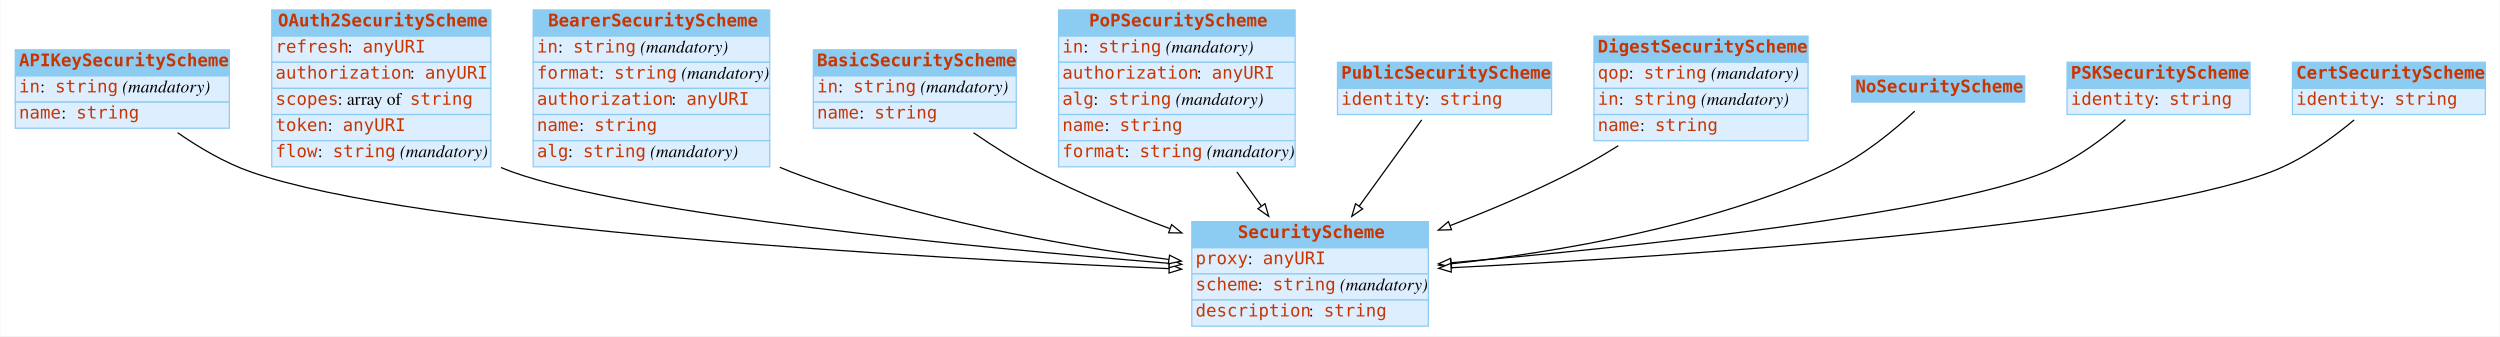
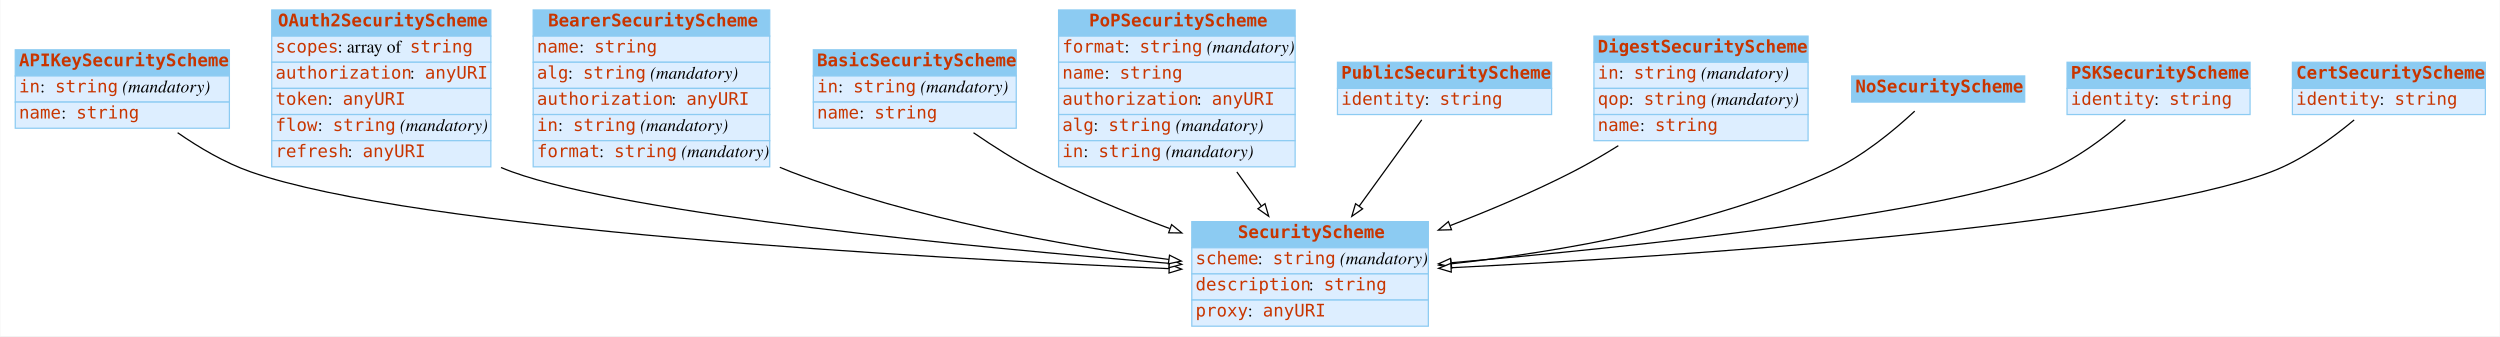
<svg xmlns="http://www.w3.org/2000/svg" width="2008pt" height="270pt" viewBox="0.00 0.00 2007.50 270.00">
  <g id="graph0" class="graph" transform="scale(1 1) rotate(0) translate(4 266)">
    <polygon fill="#ffffff" stroke="transparent" points="-4,4 -4,-266 2003.5,-266 2003.5,4 -4,4" />
    <g id="node1" class="node">
      <polygon fill="#8ccbf2" stroke="transparent" points="8,-205 8,-226 180,-226 180,-205 8,-205" />
      <polygon fill="none" stroke="#8ccbf2" points="8,-205 8,-226 180,-226 180,-205 8,-205" />
      <text text-anchor="start" x="11" y="-212.8" font-family="mono" font-weight="bold" font-size="14.00" fill="#c83500">APIKeySecurityScheme</text>
      <polygon fill="#ddeeff" stroke="transparent" points="8,-184 8,-205 180,-205 180,-184 8,-184" />
      <polygon fill="none" stroke="#8ccbf2" points="8,-184 8,-205 180,-205 180,-184 8,-184" />
      <text text-anchor="start" x="11" y="-191.8" font-family="mono" font-size="14.00" fill="#c83500">in</text>
      <text text-anchor="start" x="28" y="-191.8" font-family="Times,serif" font-size="14.00" fill="#000000"> : </text>
      <text text-anchor="start" x="40" y="-191.8" font-family="mono" font-size="14.00" fill="#c83500">string</text>
      <text text-anchor="start" x="90" y="-191.8" font-family="Times,serif" font-size="14.00" fill="#000000"> </text>
      <text text-anchor="start" x="94" y="-191.8" font-family="Times,serif" font-style="italic" font-size="14.00" fill="#000000">(mandatory)</text>
      <polygon fill="#ddeeff" stroke="transparent" points="8,-163 8,-184 180,-184 180,-163 8,-163" />
      <polygon fill="none" stroke="#8ccbf2" points="8,-163 8,-184 180,-184 180,-163 8,-163" />
      <text text-anchor="start" x="11" y="-170.8" font-family="mono" font-size="14.00" fill="#c83500">name</text>
      <text text-anchor="start" x="45" y="-170.8" font-family="Times,serif" font-size="14.00" fill="#000000"> : </text>
      <text text-anchor="start" x="57" y="-170.8" font-family="mono" font-size="14.00" fill="#c83500">string</text>
    </g>
    <g id="node3" class="node">
      <polygon fill="#8ccbf2" stroke="transparent" points="953,-67 953,-88 1143,-88 1143,-67 953,-67" />
      <polygon fill="none" stroke="#8ccbf2" points="953,-67 953,-88 1143,-88 1143,-67 953,-67" />
      <text text-anchor="start" x="990" y="-74.8" font-family="mono" font-weight="bold" font-size="14.00" fill="#c83500">SecurityScheme</text>
      <polygon fill="#ddeeff" stroke="transparent" points="953,-46 953,-67 1143,-67 1143,-46 953,-46" />
      <polygon fill="none" stroke="#8ccbf2" points="953,-46 953,-67 1143,-67 1143,-46 953,-46" />
-       <text text-anchor="start" x="956" y="-53.8" font-family="mono" font-size="14.00" fill="#c83500">proxy</text>
-       <text text-anchor="start" x="998" y="-53.8" font-family="Times,serif" font-size="14.00" fill="#000000"> : </text>
-       <text text-anchor="start" x="1010" y="-53.8" font-family="mono" font-size="14.00" fill="#c83500">anyURI</text>
+       <text text-anchor="start" x="956" y="-53.8" font-family="mono" font-size="14.00" fill="#c83500">scheme</text>
+       <text text-anchor="start" x="1006" y="-53.8" font-family="Times,serif" font-size="14.00" fill="#000000"> : </text>
+       <text text-anchor="start" x="1018" y="-53.8" font-family="mono" font-size="14.00" fill="#c83500">string</text>
+       <text text-anchor="start" x="1068" y="-53.8" font-family="Times,serif" font-size="14.00" fill="#000000"> </text>
+       <text text-anchor="start" x="1072" y="-53.8" font-family="Times,serif" font-style="italic" font-size="14.00" fill="#000000">(mandatory)</text>
      <polygon fill="#ddeeff" stroke="transparent" points="953,-25 953,-46 1143,-46 1143,-25 953,-25" />
      <polygon fill="none" stroke="#8ccbf2" points="953,-25 953,-46 1143,-46 1143,-25 953,-25" />
-       <text text-anchor="start" x="956" y="-32.8" font-family="mono" font-size="14.00" fill="#c83500">scheme</text>
-       <text text-anchor="start" x="1006" y="-32.8" font-family="Times,serif" font-size="14.00" fill="#000000"> : </text>
-       <text text-anchor="start" x="1018" y="-32.8" font-family="mono" font-size="14.00" fill="#c83500">string</text>
-       <text text-anchor="start" x="1068" y="-32.8" font-family="Times,serif" font-size="14.00" fill="#000000"> </text>
-       <text text-anchor="start" x="1072" y="-32.8" font-family="Times,serif" font-style="italic" font-size="14.00" fill="#000000">(mandatory)</text>
+       <text text-anchor="start" x="956" y="-32.8" font-family="mono" font-size="14.00" fill="#c83500">description</text>
+       <text text-anchor="start" x="1047" y="-32.8" font-family="Times,serif" font-size="14.00" fill="#000000"> : </text>
+       <text text-anchor="start" x="1059" y="-32.8" font-family="mono" font-size="14.00" fill="#c83500">string</text>
      <polygon fill="#ddeeff" stroke="transparent" points="953,-4 953,-25 1143,-25 1143,-4 953,-4" />
      <polygon fill="none" stroke="#8ccbf2" points="953,-4 953,-25 1143,-25 1143,-4 953,-4" />
-       <text text-anchor="start" x="956" y="-11.8" font-family="mono" font-size="14.00" fill="#c83500">description</text>
-       <text text-anchor="start" x="1047" y="-11.8" font-family="Times,serif" font-size="14.00" fill="#000000"> : </text>
-       <text text-anchor="start" x="1059" y="-11.8" font-family="mono" font-size="14.00" fill="#c83500">string</text>
+       <text text-anchor="start" x="956" y="-11.8" font-family="mono" font-size="14.00" fill="#c83500">proxy</text>
+       <text text-anchor="start" x="998" y="-11.8" font-family="Times,serif" font-size="14.00" fill="#000000"> : </text>
+       <text text-anchor="start" x="1010" y="-11.8" font-family="mono" font-size="14.00" fill="#c83500">anyURI</text>
    </g>
    <g id="edge1" class="edge">
      <path fill="none" stroke="#000000" d="M138.424,-159.406C155.736,-147.396 176.36,-135.217 197,-128 330.238,-81.409 735.22,-58.786 934.624,-50.234" />
      <polygon fill="#ffffff" stroke="#000000" points="934.993,-53.721 944.836,-49.8 934.696,-46.728 934.993,-53.721" />
    </g>
    <g id="node2" class="node">
      <polygon fill="#8ccbf2" stroke="transparent" points="214,-237 214,-258 390,-258 390,-237 214,-237" />
      <polygon fill="none" stroke="#8ccbf2" points="214,-237 214,-258 390,-258 390,-237 214,-237" />
      <text text-anchor="start" x="219" y="-244.8" font-family="mono" font-weight="bold" font-size="14.00" fill="#c83500">OAuth2SecurityScheme</text>
      <polygon fill="#ddeeff" stroke="transparent" points="214,-216 214,-237 390,-237 390,-216 214,-216" />
      <polygon fill="none" stroke="#8ccbf2" points="214,-216 214,-237 390,-237 390,-216 214,-216" />
-       <text text-anchor="start" x="217" y="-223.8" font-family="mono" font-size="14.00" fill="#c83500">refresh</text>
-       <text text-anchor="start" x="275" y="-223.8" font-family="Times,serif" font-size="14.00" fill="#000000"> : </text>
-       <text text-anchor="start" x="287" y="-223.8" font-family="mono" font-size="14.00" fill="#c83500">anyURI</text>
+       <text text-anchor="start" x="217" y="-223.8" font-family="mono" font-size="14.00" fill="#c83500">scopes</text>
+       <text text-anchor="start" x="267" y="-223.8" font-family="Times,serif" font-size="14.00" fill="#000000"> : array of </text>
+       <text text-anchor="start" x="325" y="-223.8" font-family="mono" font-size="14.00" fill="#c83500">string</text>
      <polygon fill="#ddeeff" stroke="transparent" points="214,-195 214,-216 390,-216 390,-195 214,-195" />
      <polygon fill="none" stroke="#8ccbf2" points="214,-195 214,-216 390,-216 390,-195 214,-195" />
      <text text-anchor="start" x="217" y="-202.8" font-family="mono" font-size="14.00" fill="#c83500">authorization</text>
      <text text-anchor="start" x="325" y="-202.8" font-family="Times,serif" font-size="14.00" fill="#000000"> : </text>
      <text text-anchor="start" x="337" y="-202.8" font-family="mono" font-size="14.00" fill="#c83500">anyURI</text>
      <polygon fill="#ddeeff" stroke="transparent" points="214,-174 214,-195 390,-195 390,-174 214,-174" />
      <polygon fill="none" stroke="#8ccbf2" points="214,-174 214,-195 390,-195 390,-174 214,-174" />
-       <text text-anchor="start" x="217" y="-181.8" font-family="mono" font-size="14.00" fill="#c83500">scopes</text>
-       <text text-anchor="start" x="267" y="-181.8" font-family="Times,serif" font-size="14.00" fill="#000000"> : array of </text>
-       <text text-anchor="start" x="325" y="-181.8" font-family="mono" font-size="14.00" fill="#c83500">string</text>
+       <text text-anchor="start" x="217" y="-181.8" font-family="mono" font-size="14.00" fill="#c83500">token</text>
+       <text text-anchor="start" x="259" y="-181.8" font-family="Times,serif" font-size="14.00" fill="#000000"> : </text>
+       <text text-anchor="start" x="271" y="-181.8" font-family="mono" font-size="14.00" fill="#c83500">anyURI</text>
      <polygon fill="#ddeeff" stroke="transparent" points="214,-153 214,-174 390,-174 390,-153 214,-153" />
      <polygon fill="none" stroke="#8ccbf2" points="214,-153 214,-174 390,-174 390,-153 214,-153" />
-       <text text-anchor="start" x="217" y="-160.8" font-family="mono" font-size="14.00" fill="#c83500">token</text>
-       <text text-anchor="start" x="259" y="-160.8" font-family="Times,serif" font-size="14.00" fill="#000000"> : </text>
-       <text text-anchor="start" x="271" y="-160.8" font-family="mono" font-size="14.00" fill="#c83500">anyURI</text>
+       <text text-anchor="start" x="217" y="-160.8" font-family="mono" font-size="14.00" fill="#c83500">flow</text>
+       <text text-anchor="start" x="251" y="-160.8" font-family="Times,serif" font-size="14.00" fill="#000000"> : </text>
+       <text text-anchor="start" x="263" y="-160.8" font-family="mono" font-size="14.00" fill="#c83500">string</text>
+       <text text-anchor="start" x="313" y="-160.8" font-family="Times,serif" font-size="14.00" fill="#000000"> </text>
+       <text text-anchor="start" x="317" y="-160.8" font-family="Times,serif" font-style="italic" font-size="14.00" fill="#000000">(mandatory)</text>
      <polygon fill="#ddeeff" stroke="transparent" points="214,-132 214,-153 390,-153 390,-132 214,-132" />
      <polygon fill="none" stroke="#8ccbf2" points="214,-132 214,-153 390,-153 390,-132 214,-132" />
-       <text text-anchor="start" x="217" y="-139.8" font-family="mono" font-size="14.00" fill="#c83500">flow</text>
-       <text text-anchor="start" x="251" y="-139.8" font-family="Times,serif" font-size="14.00" fill="#000000"> : </text>
-       <text text-anchor="start" x="263" y="-139.8" font-family="mono" font-size="14.00" fill="#c83500">string</text>
-       <text text-anchor="start" x="313" y="-139.8" font-family="Times,serif" font-size="14.00" fill="#000000"> </text>
-       <text text-anchor="start" x="317" y="-139.8" font-family="Times,serif" font-style="italic" font-size="14.00" fill="#000000">(mandatory)</text>
-     </g>
-     <g id="edge7" class="edge">
+       <text text-anchor="start" x="217" y="-139.8" font-family="mono" font-size="14.00" fill="#c83500">refresh</text>
+       <text text-anchor="start" x="275" y="-139.8" font-family="Times,serif" font-size="14.00" fill="#000000"> : </text>
+       <text text-anchor="start" x="287" y="-139.8" font-family="mono" font-size="14.00" fill="#c83500">anyURI</text>
+     </g>
+     <g id="edge9" class="edge">
      <path fill="none" stroke="#000000" d="M398.157,-131.472C401.101,-130.23 404.052,-129.068 407,-128 501.442,-93.783 777.391,-67.314 934.715,-54.495" />
      <polygon fill="#ffffff" stroke="#000000" points="935.218,-57.966 944.903,-53.67 934.654,-50.989 935.218,-57.966" />
    </g>
    <g id="node4" class="node">
      <polygon fill="#8ccbf2" stroke="transparent" points="424,-237 424,-258 614,-258 614,-237 424,-237" />
      <polygon fill="none" stroke="#8ccbf2" points="424,-237 424,-258 614,-258 614,-237 424,-237" />
      <text text-anchor="start" x="436" y="-244.8" font-family="mono" font-weight="bold" font-size="14.00" fill="#c83500">BearerSecurityScheme</text>
      <polygon fill="#ddeeff" stroke="transparent" points="424,-216 424,-237 614,-237 614,-216 424,-216" />
      <polygon fill="none" stroke="#8ccbf2" points="424,-216 424,-237 614,-237 614,-216 424,-216" />
-       <text text-anchor="start" x="427" y="-223.8" font-family="mono" font-size="14.00" fill="#c83500">in</text>
-       <text text-anchor="start" x="444" y="-223.8" font-family="Times,serif" font-size="14.00" fill="#000000"> : </text>
-       <text text-anchor="start" x="456" y="-223.8" font-family="mono" font-size="14.00" fill="#c83500">string</text>
-       <text text-anchor="start" x="506" y="-223.8" font-family="Times,serif" font-size="14.00" fill="#000000"> </text>
-       <text text-anchor="start" x="510" y="-223.8" font-family="Times,serif" font-style="italic" font-size="14.00" fill="#000000">(mandatory)</text>
+       <text text-anchor="start" x="427" y="-223.8" font-family="mono" font-size="14.00" fill="#c83500">name</text>
+       <text text-anchor="start" x="461" y="-223.8" font-family="Times,serif" font-size="14.00" fill="#000000"> : </text>
+       <text text-anchor="start" x="473" y="-223.8" font-family="mono" font-size="14.00" fill="#c83500">string</text>
      <polygon fill="#ddeeff" stroke="transparent" points="424,-195 424,-216 614,-216 614,-195 424,-195" />
      <polygon fill="none" stroke="#8ccbf2" points="424,-195 424,-216 614,-216 614,-195 424,-195" />
-       <text text-anchor="start" x="427" y="-202.8" font-family="mono" font-size="14.00" fill="#c83500">format</text>
-       <text text-anchor="start" x="477" y="-202.8" font-family="Times,serif" font-size="14.00" fill="#000000"> : </text>
-       <text text-anchor="start" x="489" y="-202.8" font-family="mono" font-size="14.00" fill="#c83500">string</text>
-       <text text-anchor="start" x="539" y="-202.8" font-family="Times,serif" font-size="14.00" fill="#000000"> </text>
-       <text text-anchor="start" x="543" y="-202.8" font-family="Times,serif" font-style="italic" font-size="14.00" fill="#000000">(mandatory)</text>
+       <text text-anchor="start" x="427" y="-202.8" font-family="mono" font-size="14.00" fill="#c83500">alg</text>
+       <text text-anchor="start" x="452" y="-202.8" font-family="Times,serif" font-size="14.00" fill="#000000"> : </text>
+       <text text-anchor="start" x="464" y="-202.8" font-family="mono" font-size="14.00" fill="#c83500">string</text>
+       <text text-anchor="start" x="514" y="-202.8" font-family="Times,serif" font-size="14.00" fill="#000000"> </text>
+       <text text-anchor="start" x="518" y="-202.8" font-family="Times,serif" font-style="italic" font-size="14.00" fill="#000000">(mandatory)</text>
      <polygon fill="#ddeeff" stroke="transparent" points="424,-174 424,-195 614,-195 614,-174 424,-174" />
      <polygon fill="none" stroke="#8ccbf2" points="424,-174 424,-195 614,-195 614,-174 424,-174" />
      <text text-anchor="start" x="427" y="-181.8" font-family="mono" font-size="14.00" fill="#c83500">authorization</text>
      <text text-anchor="start" x="535" y="-181.8" font-family="Times,serif" font-size="14.00" fill="#000000"> : </text>
      <text text-anchor="start" x="547" y="-181.8" font-family="mono" font-size="14.00" fill="#c83500">anyURI</text>
      <polygon fill="#ddeeff" stroke="transparent" points="424,-153 424,-174 614,-174 614,-153 424,-153" />
      <polygon fill="none" stroke="#8ccbf2" points="424,-153 424,-174 614,-174 614,-153 424,-153" />
-       <text text-anchor="start" x="427" y="-160.8" font-family="mono" font-size="14.00" fill="#c83500">name</text>
-       <text text-anchor="start" x="461" y="-160.8" font-family="Times,serif" font-size="14.00" fill="#000000"> : </text>
-       <text text-anchor="start" x="473" y="-160.8" font-family="mono" font-size="14.00" fill="#c83500">string</text>
+       <text text-anchor="start" x="427" y="-160.8" font-family="mono" font-size="14.00" fill="#c83500">in</text>
+       <text text-anchor="start" x="444" y="-160.8" font-family="Times,serif" font-size="14.00" fill="#000000"> : </text>
+       <text text-anchor="start" x="456" y="-160.8" font-family="mono" font-size="14.00" fill="#c83500">string</text>
+       <text text-anchor="start" x="506" y="-160.8" font-family="Times,serif" font-size="14.00" fill="#000000"> </text>
+       <text text-anchor="start" x="510" y="-160.8" font-family="Times,serif" font-style="italic" font-size="14.00" fill="#000000">(mandatory)</text>
      <polygon fill="#ddeeff" stroke="transparent" points="424,-132 424,-153 614,-153 614,-132 424,-132" />
      <polygon fill="none" stroke="#8ccbf2" points="424,-132 424,-153 614,-153 614,-132 424,-132" />
-       <text text-anchor="start" x="427" y="-139.8" font-family="mono" font-size="14.00" fill="#c83500">alg</text>
-       <text text-anchor="start" x="452" y="-139.8" font-family="Times,serif" font-size="14.00" fill="#000000"> : </text>
-       <text text-anchor="start" x="464" y="-139.8" font-family="mono" font-size="14.00" fill="#c83500">string</text>
-       <text text-anchor="start" x="514" y="-139.8" font-family="Times,serif" font-size="14.00" fill="#000000"> </text>
-       <text text-anchor="start" x="518" y="-139.8" font-family="Times,serif" font-style="italic" font-size="14.00" fill="#000000">(mandatory)</text>
-     </g>
-     <g id="edge8" class="edge">
+       <text text-anchor="start" x="427" y="-139.8" font-family="mono" font-size="14.00" fill="#c83500">format</text>
+       <text text-anchor="start" x="477" y="-139.8" font-family="Times,serif" font-size="14.00" fill="#000000"> : </text>
+       <text text-anchor="start" x="489" y="-139.8" font-family="mono" font-size="14.00" fill="#c83500">string</text>
+       <text text-anchor="start" x="539" y="-139.8" font-family="Times,serif" font-size="14.00" fill="#000000"> </text>
+       <text text-anchor="start" x="543" y="-139.8" font-family="Times,serif" font-style="italic" font-size="14.00" fill="#000000">(mandatory)</text>
+     </g>
+     <g id="edge2" class="edge">
      <path fill="none" stroke="#000000" d="M622.093,-131.628C625.066,-130.35 628.039,-129.137 631,-128 729.886,-90.028 849.008,-68.857 934.568,-57.584" />
      <polygon fill="#ffffff" stroke="#000000" points="935.102,-61.045 944.57,-56.292 934.204,-54.102 935.102,-61.045" />
    </g>
    <g id="node5" class="node">
      <polygon fill="#8ccbf2" stroke="transparent" points="649,-205 649,-226 812,-226 812,-205 649,-205" />
      <polygon fill="none" stroke="#8ccbf2" points="649,-205 649,-226 812,-226 812,-205 649,-205" />
      <text text-anchor="start" x="652" y="-212.8" font-family="mono" font-weight="bold" font-size="14.00" fill="#c83500">BasicSecurityScheme</text>
      <polygon fill="#ddeeff" stroke="transparent" points="649,-184 649,-205 812,-205 812,-184 649,-184" />
      <polygon fill="none" stroke="#8ccbf2" points="649,-184 649,-205 812,-205 812,-184 649,-184" />
      <text text-anchor="start" x="652" y="-191.8" font-family="mono" font-size="14.00" fill="#c83500">in</text>
      <text text-anchor="start" x="669" y="-191.8" font-family="Times,serif" font-size="14.00" fill="#000000"> : </text>
      <text text-anchor="start" x="681" y="-191.8" font-family="mono" font-size="14.00" fill="#c83500">string</text>
      <text text-anchor="start" x="731" y="-191.8" font-family="Times,serif" font-size="14.00" fill="#000000"> </text>
      <text text-anchor="start" x="735" y="-191.8" font-family="Times,serif" font-style="italic" font-size="14.00" fill="#000000">(mandatory)</text>
      <polygon fill="#ddeeff" stroke="transparent" points="649,-163 649,-184 812,-184 812,-163 649,-163" />
      <polygon fill="none" stroke="#8ccbf2" points="649,-163 649,-184 812,-184 812,-163 649,-163" />
      <text text-anchor="start" x="652" y="-170.8" font-family="mono" font-size="14.00" fill="#c83500">name</text>
      <text text-anchor="start" x="686" y="-170.8" font-family="Times,serif" font-size="14.00" fill="#000000"> : </text>
      <text text-anchor="start" x="698" y="-170.8" font-family="mono" font-size="14.00" fill="#c83500">string</text>
    </g>
-     <g id="edge9" class="edge">
+     <g id="edge10" class="edge">
      <path fill="none" stroke="#000000" d="M777.683,-159.392C793.523,-148.482 811.574,-136.998 829,-128 862.468,-110.72 900.442,-95.194 935.26,-82.422" />
      <polygon fill="#ffffff" stroke="#000000" points="936.782,-85.593 944.99,-78.893 934.396,-79.012 936.782,-85.593" />
    </g>
    <g id="node6" class="node">
      <polygon fill="#8ccbf2" stroke="transparent" points="846,-237 846,-258 1036,-258 1036,-237 846,-237" />
      <polygon fill="none" stroke="#8ccbf2" points="846,-237 846,-258 1036,-258 1036,-237 846,-237" />
      <text text-anchor="start" x="870.5" y="-244.8" font-family="mono" font-weight="bold" font-size="14.00" fill="#c83500">PoPSecurityScheme</text>
      <polygon fill="#ddeeff" stroke="transparent" points="846,-216 846,-237 1036,-237 1036,-216 846,-216" />
      <polygon fill="none" stroke="#8ccbf2" points="846,-216 846,-237 1036,-237 1036,-216 846,-216" />
-       <text text-anchor="start" x="849" y="-223.8" font-family="mono" font-size="14.00" fill="#c83500">in</text>
-       <text text-anchor="start" x="866" y="-223.8" font-family="Times,serif" font-size="14.00" fill="#000000"> : </text>
-       <text text-anchor="start" x="878" y="-223.8" font-family="mono" font-size="14.00" fill="#c83500">string</text>
-       <text text-anchor="start" x="928" y="-223.8" font-family="Times,serif" font-size="14.00" fill="#000000"> </text>
-       <text text-anchor="start" x="932" y="-223.8" font-family="Times,serif" font-style="italic" font-size="14.00" fill="#000000">(mandatory)</text>
+       <text text-anchor="start" x="849" y="-223.8" font-family="mono" font-size="14.00" fill="#c83500">format</text>
+       <text text-anchor="start" x="899" y="-223.8" font-family="Times,serif" font-size="14.00" fill="#000000"> : </text>
+       <text text-anchor="start" x="911" y="-223.8" font-family="mono" font-size="14.00" fill="#c83500">string</text>
+       <text text-anchor="start" x="961" y="-223.8" font-family="Times,serif" font-size="14.00" fill="#000000"> </text>
+       <text text-anchor="start" x="965" y="-223.8" font-family="Times,serif" font-style="italic" font-size="14.00" fill="#000000">(mandatory)</text>
      <polygon fill="#ddeeff" stroke="transparent" points="846,-195 846,-216 1036,-216 1036,-195 846,-195" />
      <polygon fill="none" stroke="#8ccbf2" points="846,-195 846,-216 1036,-216 1036,-195 846,-195" />
-       <text text-anchor="start" x="849" y="-202.8" font-family="mono" font-size="14.00" fill="#c83500">authorization</text>
-       <text text-anchor="start" x="957" y="-202.8" font-family="Times,serif" font-size="14.00" fill="#000000"> : </text>
-       <text text-anchor="start" x="969" y="-202.8" font-family="mono" font-size="14.00" fill="#c83500">anyURI</text>
+       <text text-anchor="start" x="849" y="-202.8" font-family="mono" font-size="14.00" fill="#c83500">name</text>
+       <text text-anchor="start" x="883" y="-202.8" font-family="Times,serif" font-size="14.00" fill="#000000"> : </text>
+       <text text-anchor="start" x="895" y="-202.8" font-family="mono" font-size="14.00" fill="#c83500">string</text>
      <polygon fill="#ddeeff" stroke="transparent" points="846,-174 846,-195 1036,-195 1036,-174 846,-174" />
      <polygon fill="none" stroke="#8ccbf2" points="846,-174 846,-195 1036,-195 1036,-174 846,-174" />
-       <text text-anchor="start" x="849" y="-181.8" font-family="mono" font-size="14.00" fill="#c83500">alg</text>
-       <text text-anchor="start" x="874" y="-181.8" font-family="Times,serif" font-size="14.00" fill="#000000"> : </text>
-       <text text-anchor="start" x="886" y="-181.8" font-family="mono" font-size="14.00" fill="#c83500">string</text>
-       <text text-anchor="start" x="936" y="-181.8" font-family="Times,serif" font-size="14.00" fill="#000000"> </text>
-       <text text-anchor="start" x="940" y="-181.8" font-family="Times,serif" font-style="italic" font-size="14.00" fill="#000000">(mandatory)</text>
+       <text text-anchor="start" x="849" y="-181.8" font-family="mono" font-size="14.00" fill="#c83500">authorization</text>
+       <text text-anchor="start" x="957" y="-181.8" font-family="Times,serif" font-size="14.00" fill="#000000"> : </text>
+       <text text-anchor="start" x="969" y="-181.8" font-family="mono" font-size="14.00" fill="#c83500">anyURI</text>
      <polygon fill="#ddeeff" stroke="transparent" points="846,-153 846,-174 1036,-174 1036,-153 846,-153" />
      <polygon fill="none" stroke="#8ccbf2" points="846,-153 846,-174 1036,-174 1036,-153 846,-153" />
-       <text text-anchor="start" x="849" y="-160.8" font-family="mono" font-size="14.00" fill="#c83500">name</text>
-       <text text-anchor="start" x="883" y="-160.8" font-family="Times,serif" font-size="14.00" fill="#000000"> : </text>
-       <text text-anchor="start" x="895" y="-160.8" font-family="mono" font-size="14.00" fill="#c83500">string</text>
+       <text text-anchor="start" x="849" y="-160.8" font-family="mono" font-size="14.00" fill="#c83500">alg</text>
+       <text text-anchor="start" x="874" y="-160.8" font-family="Times,serif" font-size="14.00" fill="#000000"> : </text>
+       <text text-anchor="start" x="886" y="-160.8" font-family="mono" font-size="14.00" fill="#c83500">string</text>
+       <text text-anchor="start" x="936" y="-160.8" font-family="Times,serif" font-size="14.00" fill="#000000"> </text>
+       <text text-anchor="start" x="940" y="-160.8" font-family="Times,serif" font-style="italic" font-size="14.00" fill="#000000">(mandatory)</text>
      <polygon fill="#ddeeff" stroke="transparent" points="846,-132 846,-153 1036,-153 1036,-132 846,-132" />
      <polygon fill="none" stroke="#8ccbf2" points="846,-132 846,-153 1036,-153 1036,-132 846,-132" />
-       <text text-anchor="start" x="849" y="-139.8" font-family="mono" font-size="14.00" fill="#c83500">format</text>
-       <text text-anchor="start" x="899" y="-139.8" font-family="Times,serif" font-size="14.00" fill="#000000"> : </text>
-       <text text-anchor="start" x="911" y="-139.8" font-family="mono" font-size="14.00" fill="#c83500">string</text>
-       <text text-anchor="start" x="961" y="-139.8" font-family="Times,serif" font-size="14.00" fill="#000000"> </text>
-       <text text-anchor="start" x="965" y="-139.8" font-family="Times,serif" font-style="italic" font-size="14.00" fill="#000000">(mandatory)</text>
-     </g>
-     <g id="edge6" class="edge">
+       <text text-anchor="start" x="849" y="-139.8" font-family="mono" font-size="14.00" fill="#c83500">in</text>
+       <text text-anchor="start" x="866" y="-139.8" font-family="Times,serif" font-size="14.00" fill="#000000"> : </text>
+       <text text-anchor="start" x="878" y="-139.8" font-family="mono" font-size="14.00" fill="#c83500">string</text>
+       <text text-anchor="start" x="928" y="-139.8" font-family="Times,serif" font-size="14.00" fill="#000000"> </text>
+       <text text-anchor="start" x="932" y="-139.8" font-family="Times,serif" font-style="italic" font-size="14.00" fill="#000000">(mandatory)</text>
+     </g>
+     <g id="edge4" class="edge">
      <path fill="none" stroke="#000000" d="M989.179,-127.91C995.736,-118.778 1002.402,-109.497 1008.775,-100.621" />
      <polygon fill="#ffffff" stroke="#000000" points="1011.793,-102.419 1014.784,-92.255 1006.108,-98.336 1011.793,-102.419" />
    </g>
    <g id="node7" class="node">
      <polygon fill="#8ccbf2" stroke="transparent" points="1070,-195 1070,-216 1242,-216 1242,-195 1070,-195" />
      <polygon fill="none" stroke="#8ccbf2" points="1070,-195 1070,-216 1242,-216 1242,-195 1070,-195" />
      <text text-anchor="start" x="1073" y="-202.8" font-family="mono" font-weight="bold" font-size="14.00" fill="#c83500">PublicSecurityScheme</text>
      <polygon fill="#ddeeff" stroke="transparent" points="1070,-174 1070,-195 1242,-195 1242,-174 1070,-174" />
      <polygon fill="none" stroke="#8ccbf2" points="1070,-174 1070,-195 1242,-195 1242,-174 1070,-174" />
      <text text-anchor="start" x="1073" y="-181.8" font-family="mono" font-size="14.00" fill="#c83500">identity</text>
      <text text-anchor="start" x="1140" y="-181.8" font-family="Times,serif" font-size="14.00" fill="#000000"> : </text>
      <text text-anchor="start" x="1152" y="-181.8" font-family="mono" font-size="14.00" fill="#c83500">string</text>
    </g>
-     <g id="edge10" class="edge">
+     <g id="edge3" class="edge">
      <path fill="none" stroke="#000000" d="M1137.679,-169.724C1123.952,-150.785 1104.656,-124.164 1087.478,-100.465" />
      <polygon fill="#ffffff" stroke="#000000" points="1090.205,-98.264 1081.503,-92.221 1084.537,-102.372 1090.205,-98.264" />
    </g>
    <g id="node8" class="node">
      <polygon fill="#8ccbf2" stroke="transparent" points="1276,-216 1276,-237 1448,-237 1448,-216 1276,-216" />
      <polygon fill="none" stroke="#8ccbf2" points="1276,-216 1276,-237 1448,-237 1448,-216 1276,-216" />
      <text text-anchor="start" x="1279" y="-223.8" font-family="mono" font-weight="bold" font-size="14.00" fill="#c83500">DigestSecurityScheme</text>
      <polygon fill="#ddeeff" stroke="transparent" points="1276,-195 1276,-216 1448,-216 1448,-195 1276,-195" />
      <polygon fill="none" stroke="#8ccbf2" points="1276,-195 1276,-216 1448,-216 1448,-195 1276,-195" />
-       <text text-anchor="start" x="1279" y="-202.8" font-family="mono" font-size="14.00" fill="#c83500">qop</text>
-       <text text-anchor="start" x="1304" y="-202.8" font-family="Times,serif" font-size="14.00" fill="#000000"> : </text>
-       <text text-anchor="start" x="1316" y="-202.8" font-family="mono" font-size="14.00" fill="#c83500">string</text>
-       <text text-anchor="start" x="1366" y="-202.8" font-family="Times,serif" font-size="14.00" fill="#000000"> </text>
-       <text text-anchor="start" x="1370" y="-202.8" font-family="Times,serif" font-style="italic" font-size="14.00" fill="#000000">(mandatory)</text>
+       <text text-anchor="start" x="1279" y="-202.8" font-family="mono" font-size="14.00" fill="#c83500">in</text>
+       <text text-anchor="start" x="1296" y="-202.8" font-family="Times,serif" font-size="14.00" fill="#000000"> : </text>
+       <text text-anchor="start" x="1308" y="-202.8" font-family="mono" font-size="14.00" fill="#c83500">string</text>
+       <text text-anchor="start" x="1358" y="-202.8" font-family="Times,serif" font-size="14.00" fill="#000000"> </text>
+       <text text-anchor="start" x="1362" y="-202.8" font-family="Times,serif" font-style="italic" font-size="14.00" fill="#000000">(mandatory)</text>
      <polygon fill="#ddeeff" stroke="transparent" points="1276,-174 1276,-195 1448,-195 1448,-174 1276,-174" />
      <polygon fill="none" stroke="#8ccbf2" points="1276,-174 1276,-195 1448,-195 1448,-174 1276,-174" />
-       <text text-anchor="start" x="1279" y="-181.8" font-family="mono" font-size="14.00" fill="#c83500">in</text>
-       <text text-anchor="start" x="1296" y="-181.8" font-family="Times,serif" font-size="14.00" fill="#000000"> : </text>
-       <text text-anchor="start" x="1308" y="-181.8" font-family="mono" font-size="14.00" fill="#c83500">string</text>
-       <text text-anchor="start" x="1358" y="-181.8" font-family="Times,serif" font-size="14.00" fill="#000000"> </text>
-       <text text-anchor="start" x="1362" y="-181.8" font-family="Times,serif" font-style="italic" font-size="14.00" fill="#000000">(mandatory)</text>
+       <text text-anchor="start" x="1279" y="-181.8" font-family="mono" font-size="14.00" fill="#c83500">qop</text>
+       <text text-anchor="start" x="1304" y="-181.8" font-family="Times,serif" font-size="14.00" fill="#000000"> : </text>
+       <text text-anchor="start" x="1316" y="-181.8" font-family="mono" font-size="14.00" fill="#c83500">string</text>
+       <text text-anchor="start" x="1366" y="-181.8" font-family="Times,serif" font-size="14.00" fill="#000000"> </text>
+       <text text-anchor="start" x="1370" y="-181.8" font-family="Times,serif" font-style="italic" font-size="14.00" fill="#000000">(mandatory)</text>
      <polygon fill="#ddeeff" stroke="transparent" points="1276,-153 1276,-174 1448,-174 1448,-153 1276,-153" />
      <polygon fill="none" stroke="#8ccbf2" points="1276,-153 1276,-174 1448,-174 1448,-153 1276,-153" />
      <text text-anchor="start" x="1279" y="-160.8" font-family="mono" font-size="14.00" fill="#c83500">name</text>
      <text text-anchor="start" x="1313" y="-160.8" font-family="Times,serif" font-size="14.00" fill="#000000"> : </text>
      <text text-anchor="start" x="1325" y="-160.8" font-family="mono" font-size="14.00" fill="#c83500">string</text>
    </g>
-     <g id="edge3" class="edge">
+     <g id="edge8" class="edge">
      <path fill="none" stroke="#000000" d="M1295.596,-148.978C1283.662,-141.53 1271.149,-134.228 1259,-128 1227.885,-112.05 1192.912,-97.282 1160.522,-84.802" />
      <polygon fill="#ffffff" stroke="#000000" points="1161.602,-81.468 1151.012,-81.174 1159.107,-88.008 1161.602,-81.468" />
    </g>
    <g id="node9" class="node">
      <polygon fill="#8ccbf2" stroke="transparent" points="1483,-184 1483,-205 1622,-205 1622,-184 1483,-184" />
      <polygon fill="none" stroke="#8ccbf2" points="1483,-184 1483,-205 1622,-205 1622,-184 1483,-184" />
      <text text-anchor="start" x="1486" y="-191.8" font-family="mono" font-weight="bold" font-size="14.00" fill="#c83500">NoSecurityScheme</text>
    </g>
-     <g id="edge5" class="edge">
+     <g id="edge6" class="edge">
      <path fill="none" stroke="#000000" d="M1533.661,-176.73C1517.119,-161.332 1491.397,-139.953 1465,-128 1368.022,-84.085 1247.893,-63.624 1161.518,-54.129" />
      <polygon fill="#ffffff" stroke="#000000" points="1161.735,-50.632 1151.42,-53.052 1160.993,-57.593 1161.735,-50.632" />
    </g>
    <g id="node10" class="node">
      <polygon fill="#8ccbf2" stroke="transparent" points="1656,-195 1656,-216 1803,-216 1803,-195 1656,-195" />
      <polygon fill="none" stroke="#8ccbf2" points="1656,-195 1656,-216 1803,-216 1803,-195 1656,-195" />
      <text text-anchor="start" x="1659" y="-202.8" font-family="mono" font-weight="bold" font-size="14.00" fill="#c83500">PSKSecurityScheme</text>
      <polygon fill="#ddeeff" stroke="transparent" points="1656,-174 1656,-195 1803,-195 1803,-174 1656,-174" />
      <polygon fill="none" stroke="#8ccbf2" points="1656,-174 1656,-195 1803,-195 1803,-174 1656,-174" />
      <text text-anchor="start" x="1659" y="-181.8" font-family="mono" font-size="14.00" fill="#c83500">identity</text>
      <text text-anchor="start" x="1726" y="-181.8" font-family="Times,serif" font-size="14.00" fill="#000000"> : </text>
      <text text-anchor="start" x="1738" y="-181.8" font-family="mono" font-size="14.00" fill="#c83500">string</text>
    </g>
-     <g id="edge4" class="edge">
+     <g id="edge5" class="edge">
      <path fill="none" stroke="#000000" d="M1702.855,-169.932C1685.977,-155.258 1662.793,-137.75 1639,-128 1554.872,-93.527 1308.244,-67.775 1161.52,-54.993" />
      <polygon fill="#ffffff" stroke="#000000" points="1161.396,-51.47 1151.132,-54.095 1160.793,-58.444 1161.396,-51.47" />
    </g>
    <g id="node11" class="node">
      <polygon fill="#8ccbf2" stroke="transparent" points="1837,-195 1837,-216 1992,-216 1992,-195 1837,-195" />
      <polygon fill="none" stroke="#8ccbf2" points="1837,-195 1837,-216 1992,-216 1992,-195 1837,-195" />
      <text text-anchor="start" x="1840" y="-202.8" font-family="mono" font-weight="bold" font-size="14.00" fill="#c83500">CertSecurityScheme</text>
      <polygon fill="#ddeeff" stroke="transparent" points="1837,-174 1837,-195 1992,-195 1992,-174 1837,-174" />
      <polygon fill="none" stroke="#8ccbf2" points="1837,-174 1837,-195 1992,-195 1992,-174 1837,-174" />
      <text text-anchor="start" x="1840" y="-181.8" font-family="mono" font-size="14.00" fill="#c83500">identity</text>
      <text text-anchor="start" x="1907" y="-181.8" font-family="Times,serif" font-size="14.00" fill="#000000"> : </text>
      <text text-anchor="start" x="1919" y="-181.8" font-family="mono" font-size="14.00" fill="#c83500">string</text>
    </g>
-     <g id="edge2" class="edge">
+     <g id="edge7" class="edge">
      <path fill="none" stroke="#000000" d="M1886.612,-169.673C1868.953,-154.902 1844.734,-137.382 1820,-128 1702.366,-83.382 1345.74,-60.231 1161.255,-50.966" />
      <polygon fill="#ffffff" stroke="#000000" points="1161.411,-47.469 1151.25,-50.468 1161.064,-54.461 1161.411,-47.469" />
    </g>
  </g>
</svg>
